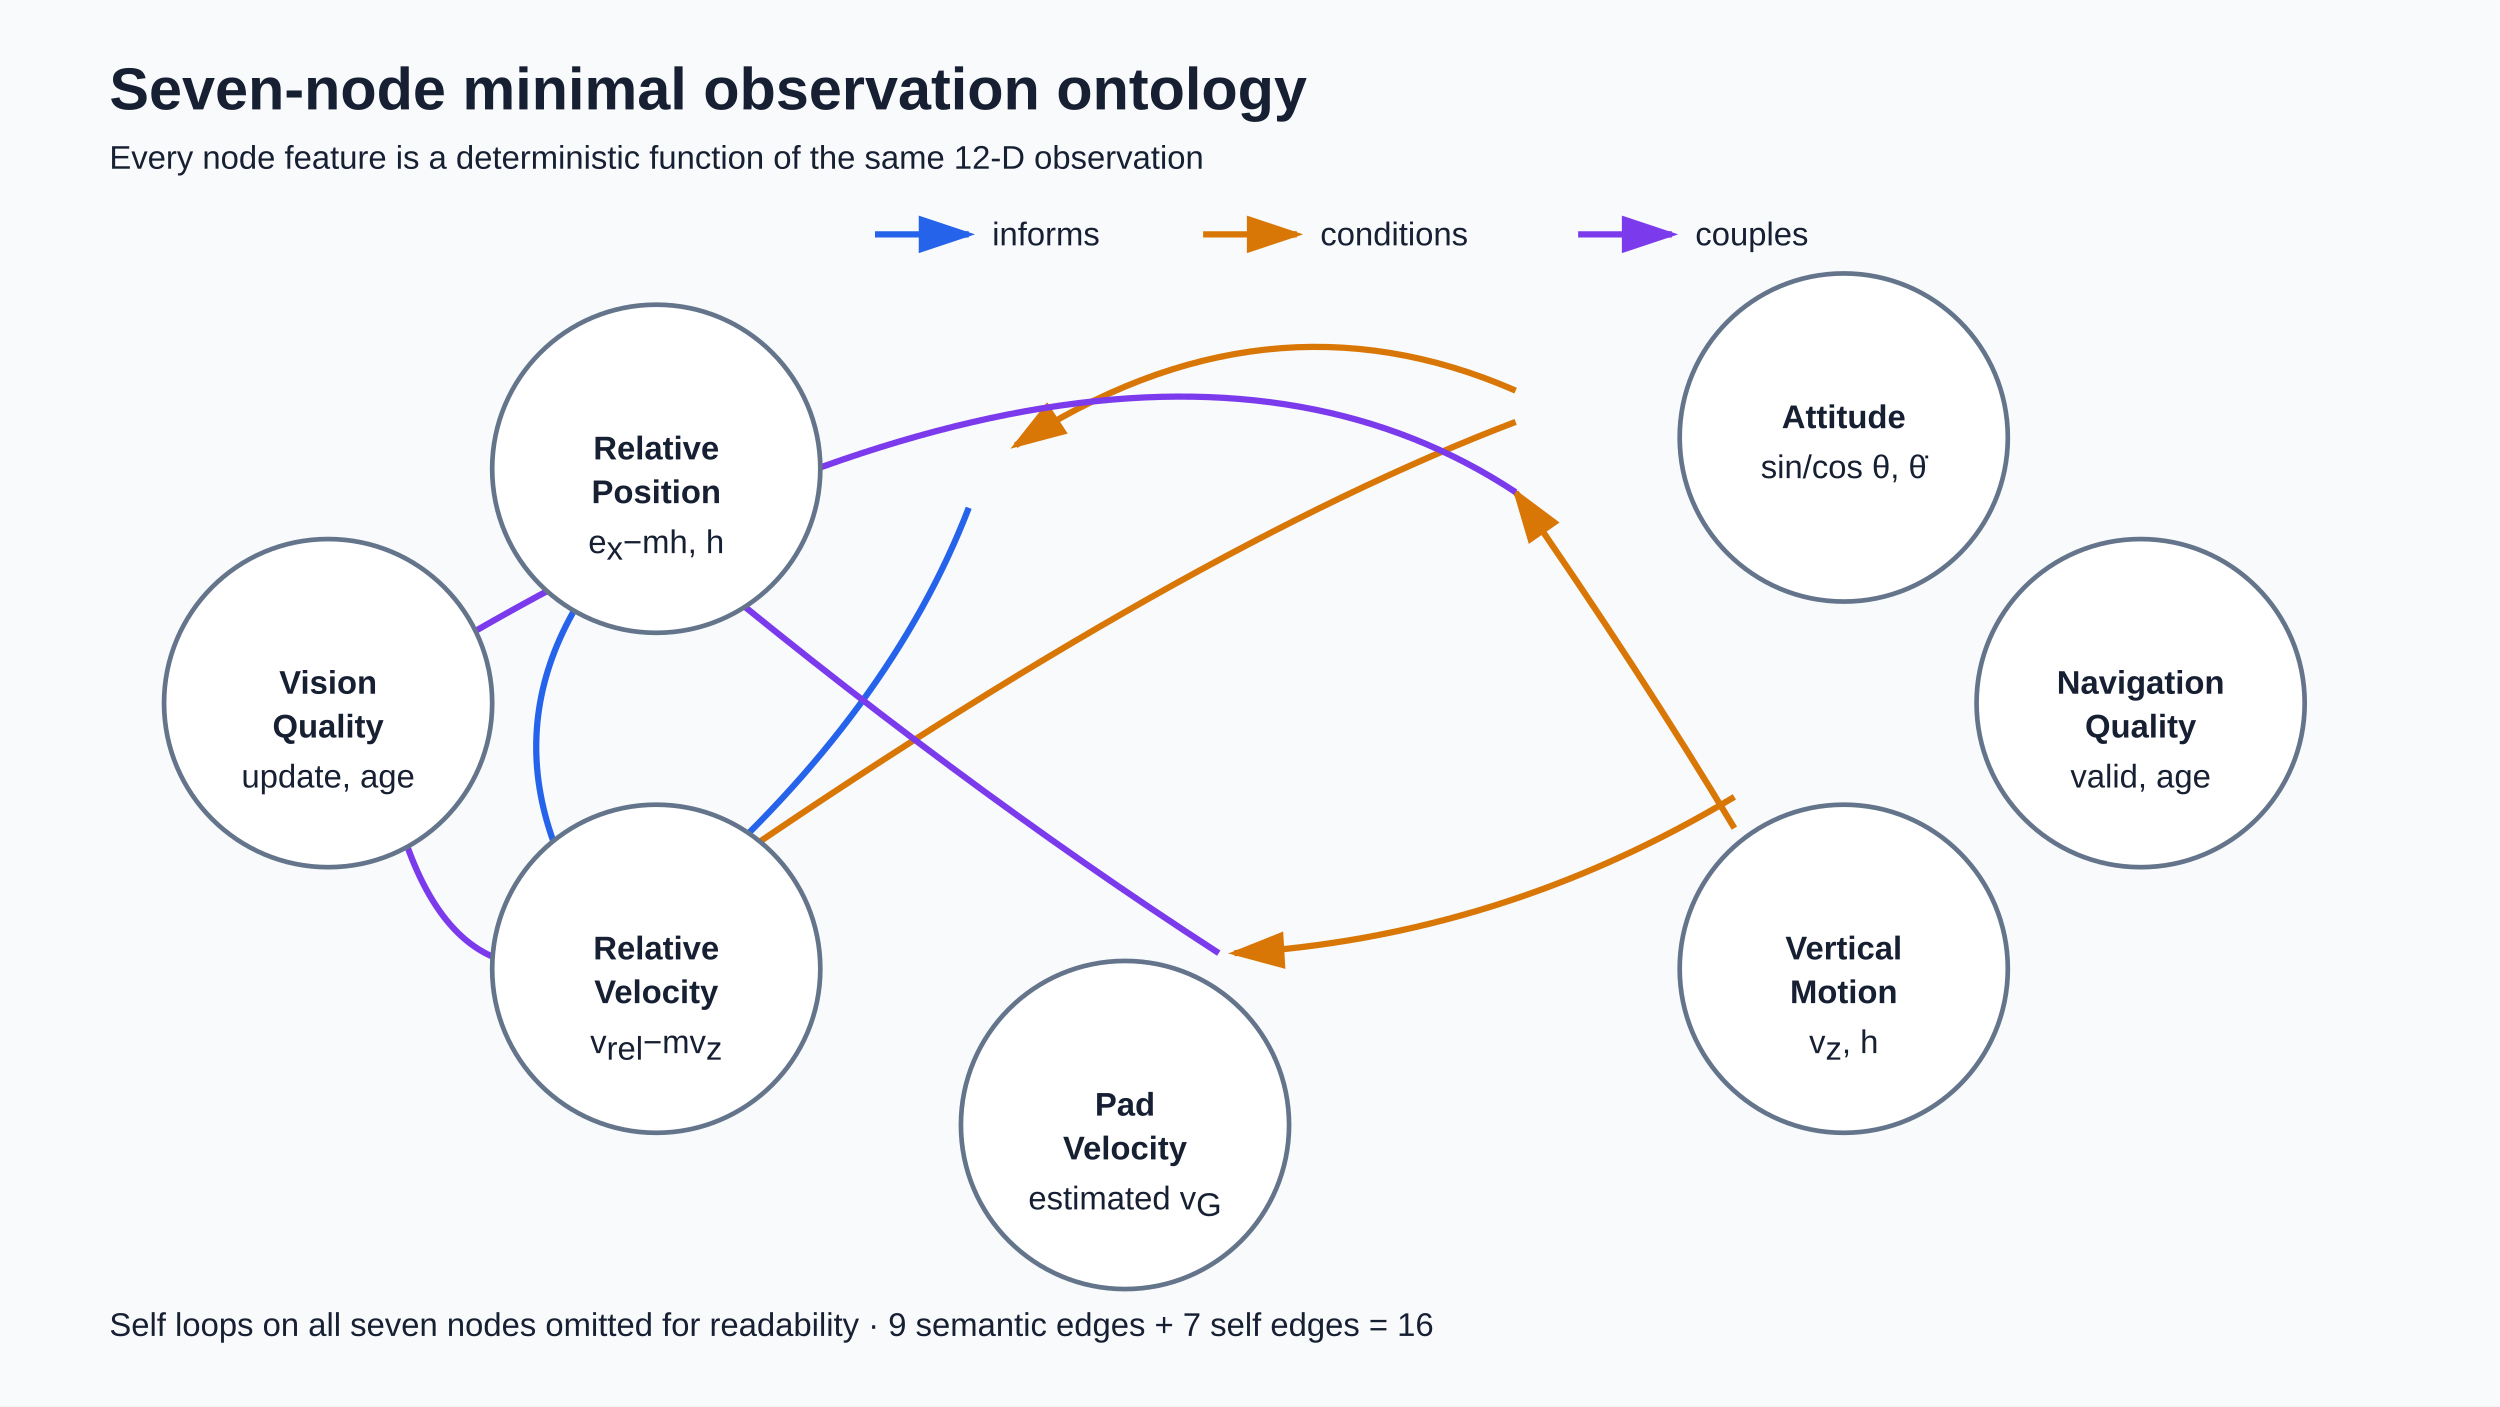
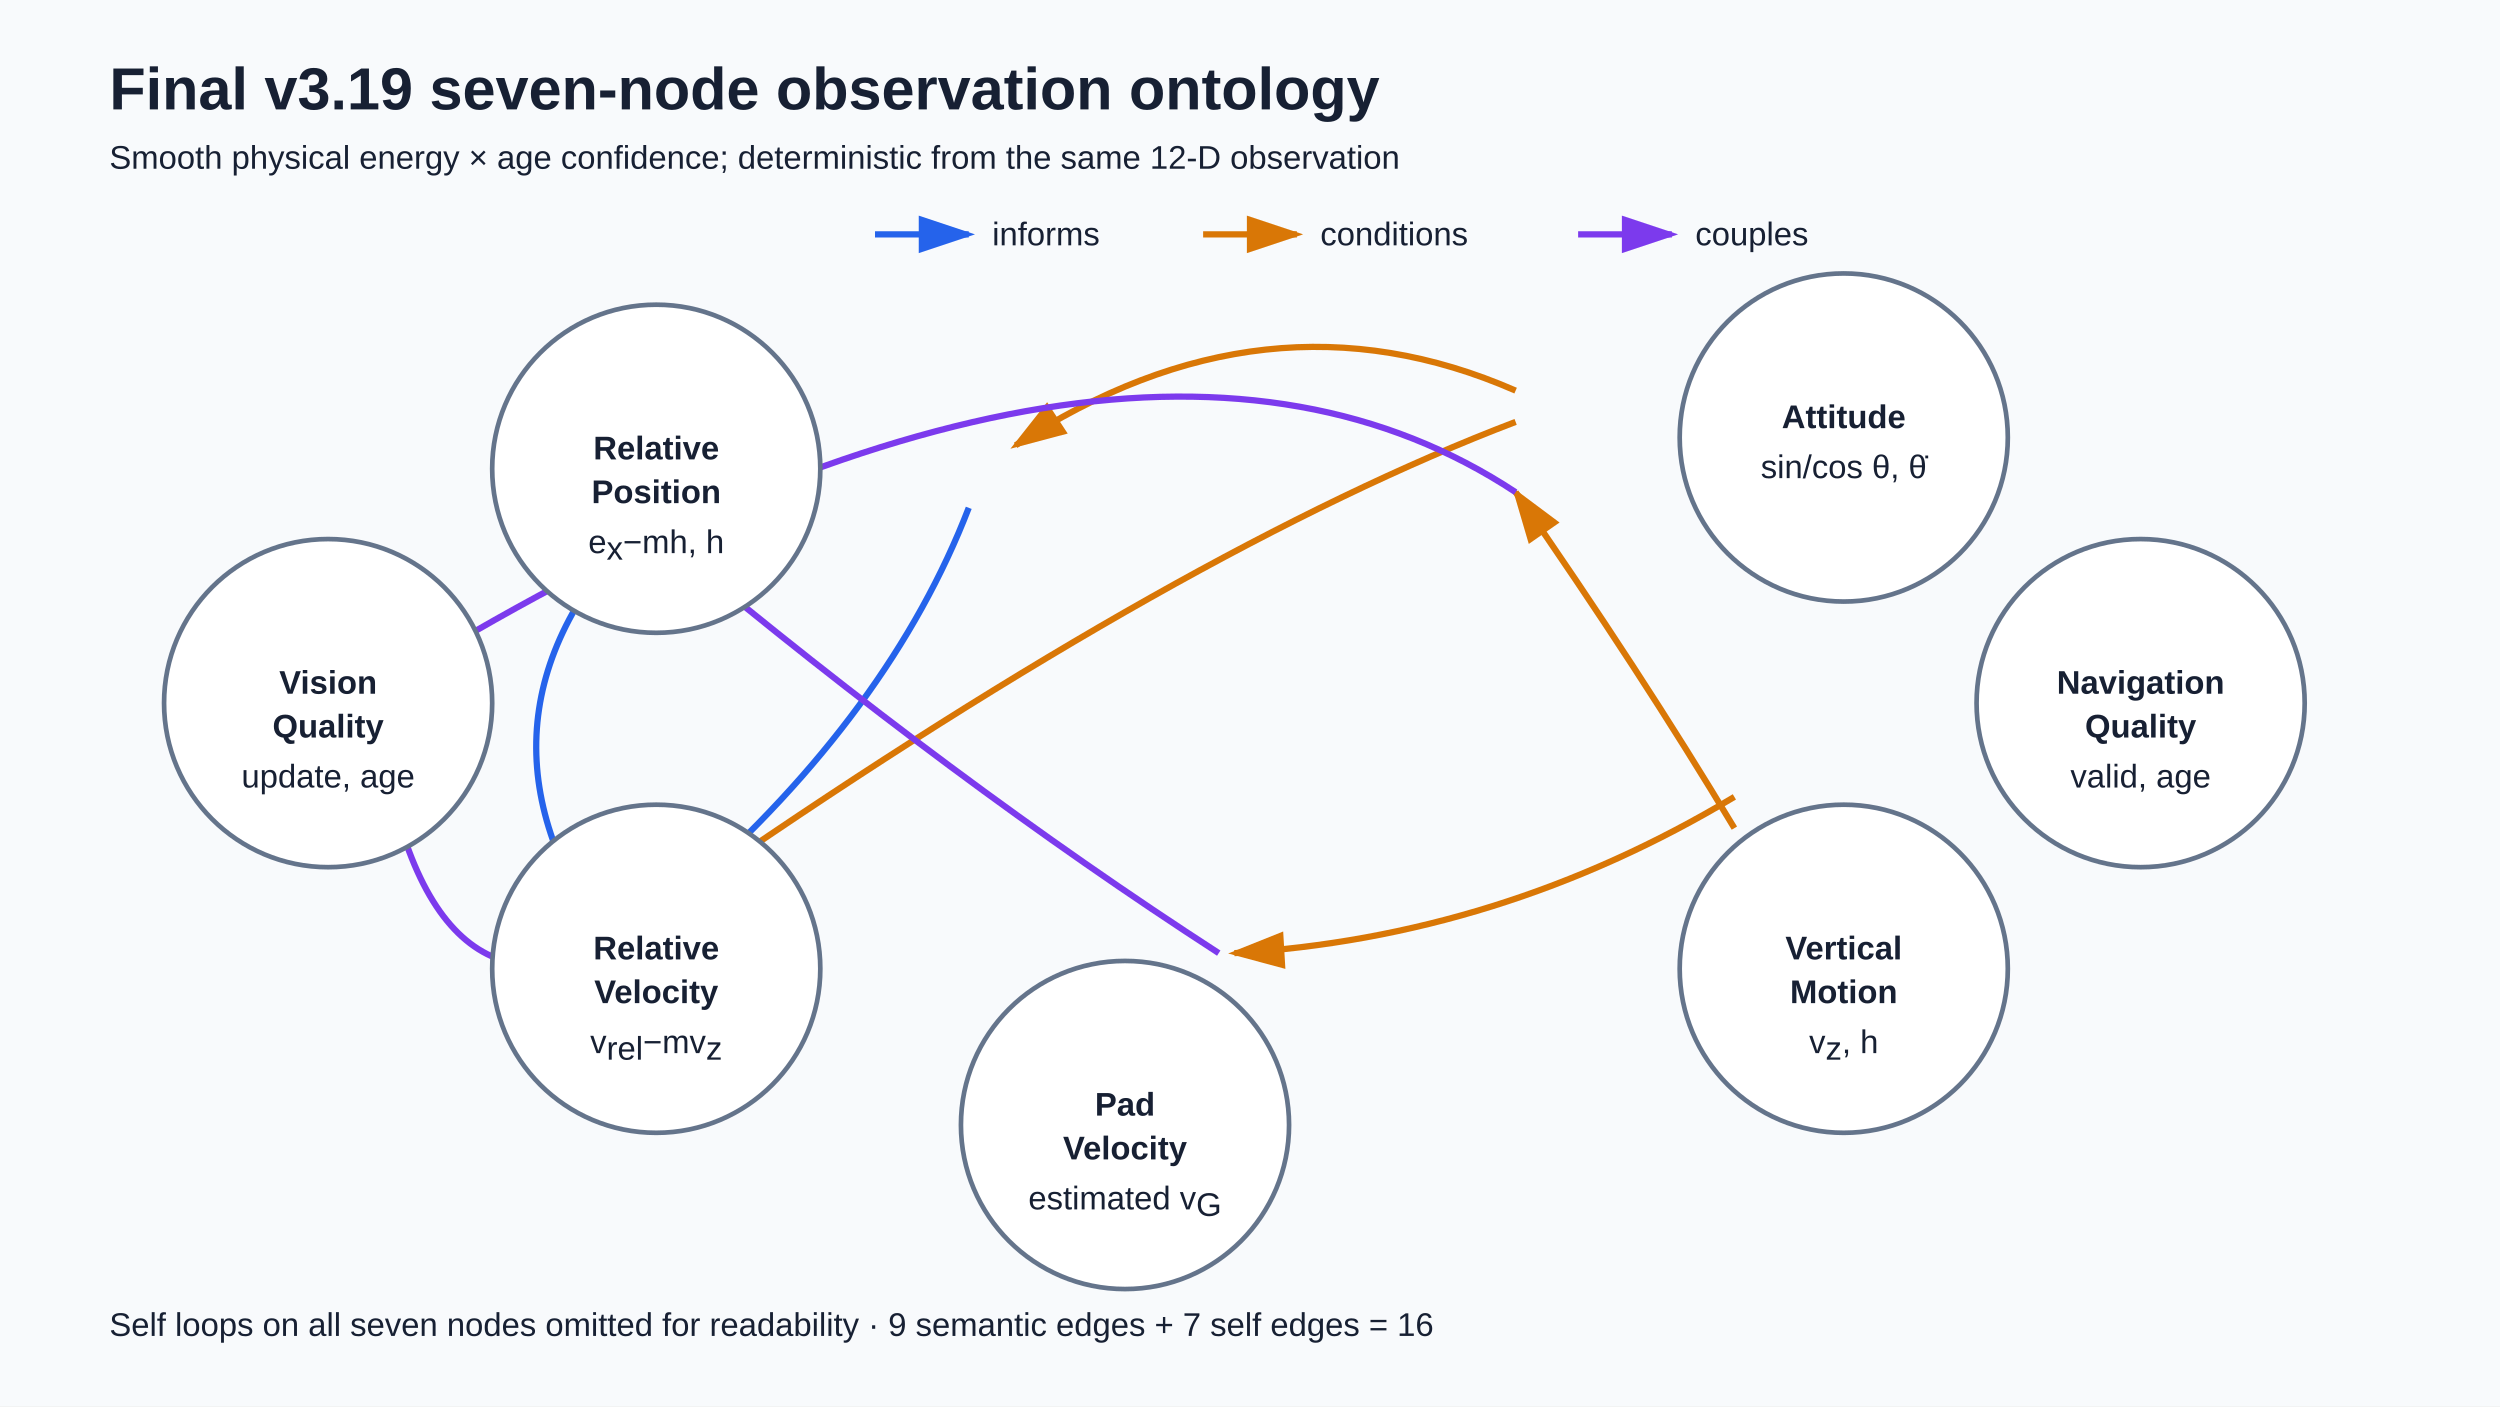
<svg xmlns="http://www.w3.org/2000/svg" width="1600" height="900" viewBox="0 0 1600 900">
  <defs>
    <marker id="ai" markerWidth="9" markerHeight="9" refX="8" refY="3" orient="auto">
      <path d="M0,0 L0,6 L9,3 z" fill="#2563eb" />
    </marker>
    <marker id="ac" markerWidth="9" markerHeight="9" refX="8" refY="3" orient="auto">
      <path d="M0,0 L0,6 L9,3 z" fill="#d97706" />
    </marker>
    <marker id="ak" markerWidth="9" markerHeight="9" refX="8" refY="3" orient="auto">
      <path d="M0,0 L0,6 L9,3 z" fill="#7c3aed" />
    </marker>
    <style>.t{font-family:Arial,'Noto Sans KR',sans-serif;fill:#172033}.h{font-size:38px;font-weight:700}.s{font-size:21px}.n{fill:white;stroke:#64748b;stroke-width:3}.nt{font-size:21px;font-weight:700}.i{stroke:#2563eb;stroke-width:4;fill:none;marker-end:url(#ai)}.c{stroke:#d97706;stroke-width:4;fill:none;marker-end:url(#ac)}.k{stroke:#7c3aed;stroke-width:4;fill:none;marker-end:url(#ak)}</style>
  </defs>
  <rect width="1600" height="900" fill="#f8fafc" />
-   <text x="70" y="70" class="t h">Seven-node minimal observation ontology</text>
-   <text x="70" y="108" class="t s">Every node feature is a deterministic function of the same 12-D observation</text>
+   <text x="70" y="70" class="t h">Final v3.19 seven-node observation ontology</text>
+   <text x="70" y="108" class="t s">Smooth physical energy × age confidence; deterministic from the same 12-D observation</text>
  <path d="M380 590 Q290 450 420 325" class="i" />
  <path d="M620 325 Q570 455 440 570" class="i" />
  <path d="M970 250 Q810 180 650 285" class="c" />
  <path d="M970 270 Q760 350 455 560" class="c" />
  <path d="M1110 510 Q960 600 790 610" class="c" />
  <path d="M1110 530 Q1050 430 970 315" class="c" />
  <path d="M420 590 Q280 680 245 480" class="k" />
  <path d="M970 315 Q720 150 260 430" class="k" />
  <path d="M780 610 Q610 500 430 350" class="k" />
  <g>
    <circle cx="420" cy="300" r="105" class="n" />
    <text x="420" y="294" text-anchor="middle" class="t nt">Relative</text>
    <text x="420" y="322" text-anchor="middle" class="t nt">Position</text>
    <text x="420" y="354" text-anchor="middle" class="t s">e<tspan baseline-shift="sub">x</tspan>−mh, h</text>
  </g>
  <g>
    <circle cx="420" cy="620" r="105" class="n" />
    <text x="420" y="614" text-anchor="middle" class="t nt">Relative</text>
    <text x="420" y="642" text-anchor="middle" class="t nt">Velocity</text>
    <text x="420" y="674" text-anchor="middle" class="t s">v<tspan baseline-shift="sub">rel</tspan>−mv<tspan baseline-shift="sub">z</tspan>
    </text>
  </g>
  <g>
    <circle cx="720" cy="720" r="105" class="n" />
    <text x="720" y="714" text-anchor="middle" class="t nt">Pad</text>
    <text x="720" y="742" text-anchor="middle" class="t nt">Velocity</text>
    <text x="720" y="774" text-anchor="middle" class="t s">estimated v<tspan baseline-shift="sub">G</tspan>
    </text>
  </g>
  <g>
    <circle cx="1180" cy="620" r="105" class="n" />
    <text x="1180" y="614" text-anchor="middle" class="t nt">Vertical</text>
    <text x="1180" y="642" text-anchor="middle" class="t nt">Motion</text>
    <text x="1180" y="674" text-anchor="middle" class="t s">v<tspan baseline-shift="sub">z</tspan>, h</text>
  </g>
  <g>
    <circle cx="1180" cy="280" r="105" class="n" />
    <text x="1180" y="274" text-anchor="middle" class="t nt">Attitude</text>
    <text x="1180" y="306" text-anchor="middle" class="t s">sin/cos θ, θ̇</text>
  </g>
  <g>
    <circle cx="210" cy="450" r="105" class="n" />
    <text x="210" y="444" text-anchor="middle" class="t nt">Vision</text>
    <text x="210" y="472" text-anchor="middle" class="t nt">Quality</text>
    <text x="210" y="504" text-anchor="middle" class="t s">update, age</text>
  </g>
  <g>
    <circle cx="1370" cy="450" r="105" class="n" />
    <text x="1370" y="444" text-anchor="middle" class="t nt">Navigation</text>
    <text x="1370" y="472" text-anchor="middle" class="t nt">Quality</text>
    <text x="1370" y="504" text-anchor="middle" class="t s">valid, age</text>
  </g>
  <g transform="translate(560,150)">
    <line x1="0" y1="0" x2="60" y2="0" class="i" />
    <text x="75" y="7" class="t s">informs</text>
    <line x1="210" y1="0" x2="270" y2="0" class="c" />
    <text x="285" y="7" class="t s">conditions</text>
    <line x1="450" y1="0" x2="510" y2="0" class="k" />
    <text x="525" y="7" class="t s">couples</text>
  </g>
  <text x="70" y="855" class="t s">Self loops on all seven nodes omitted for readability · 9 semantic edges + 7 self edges = 16</text>
</svg>
